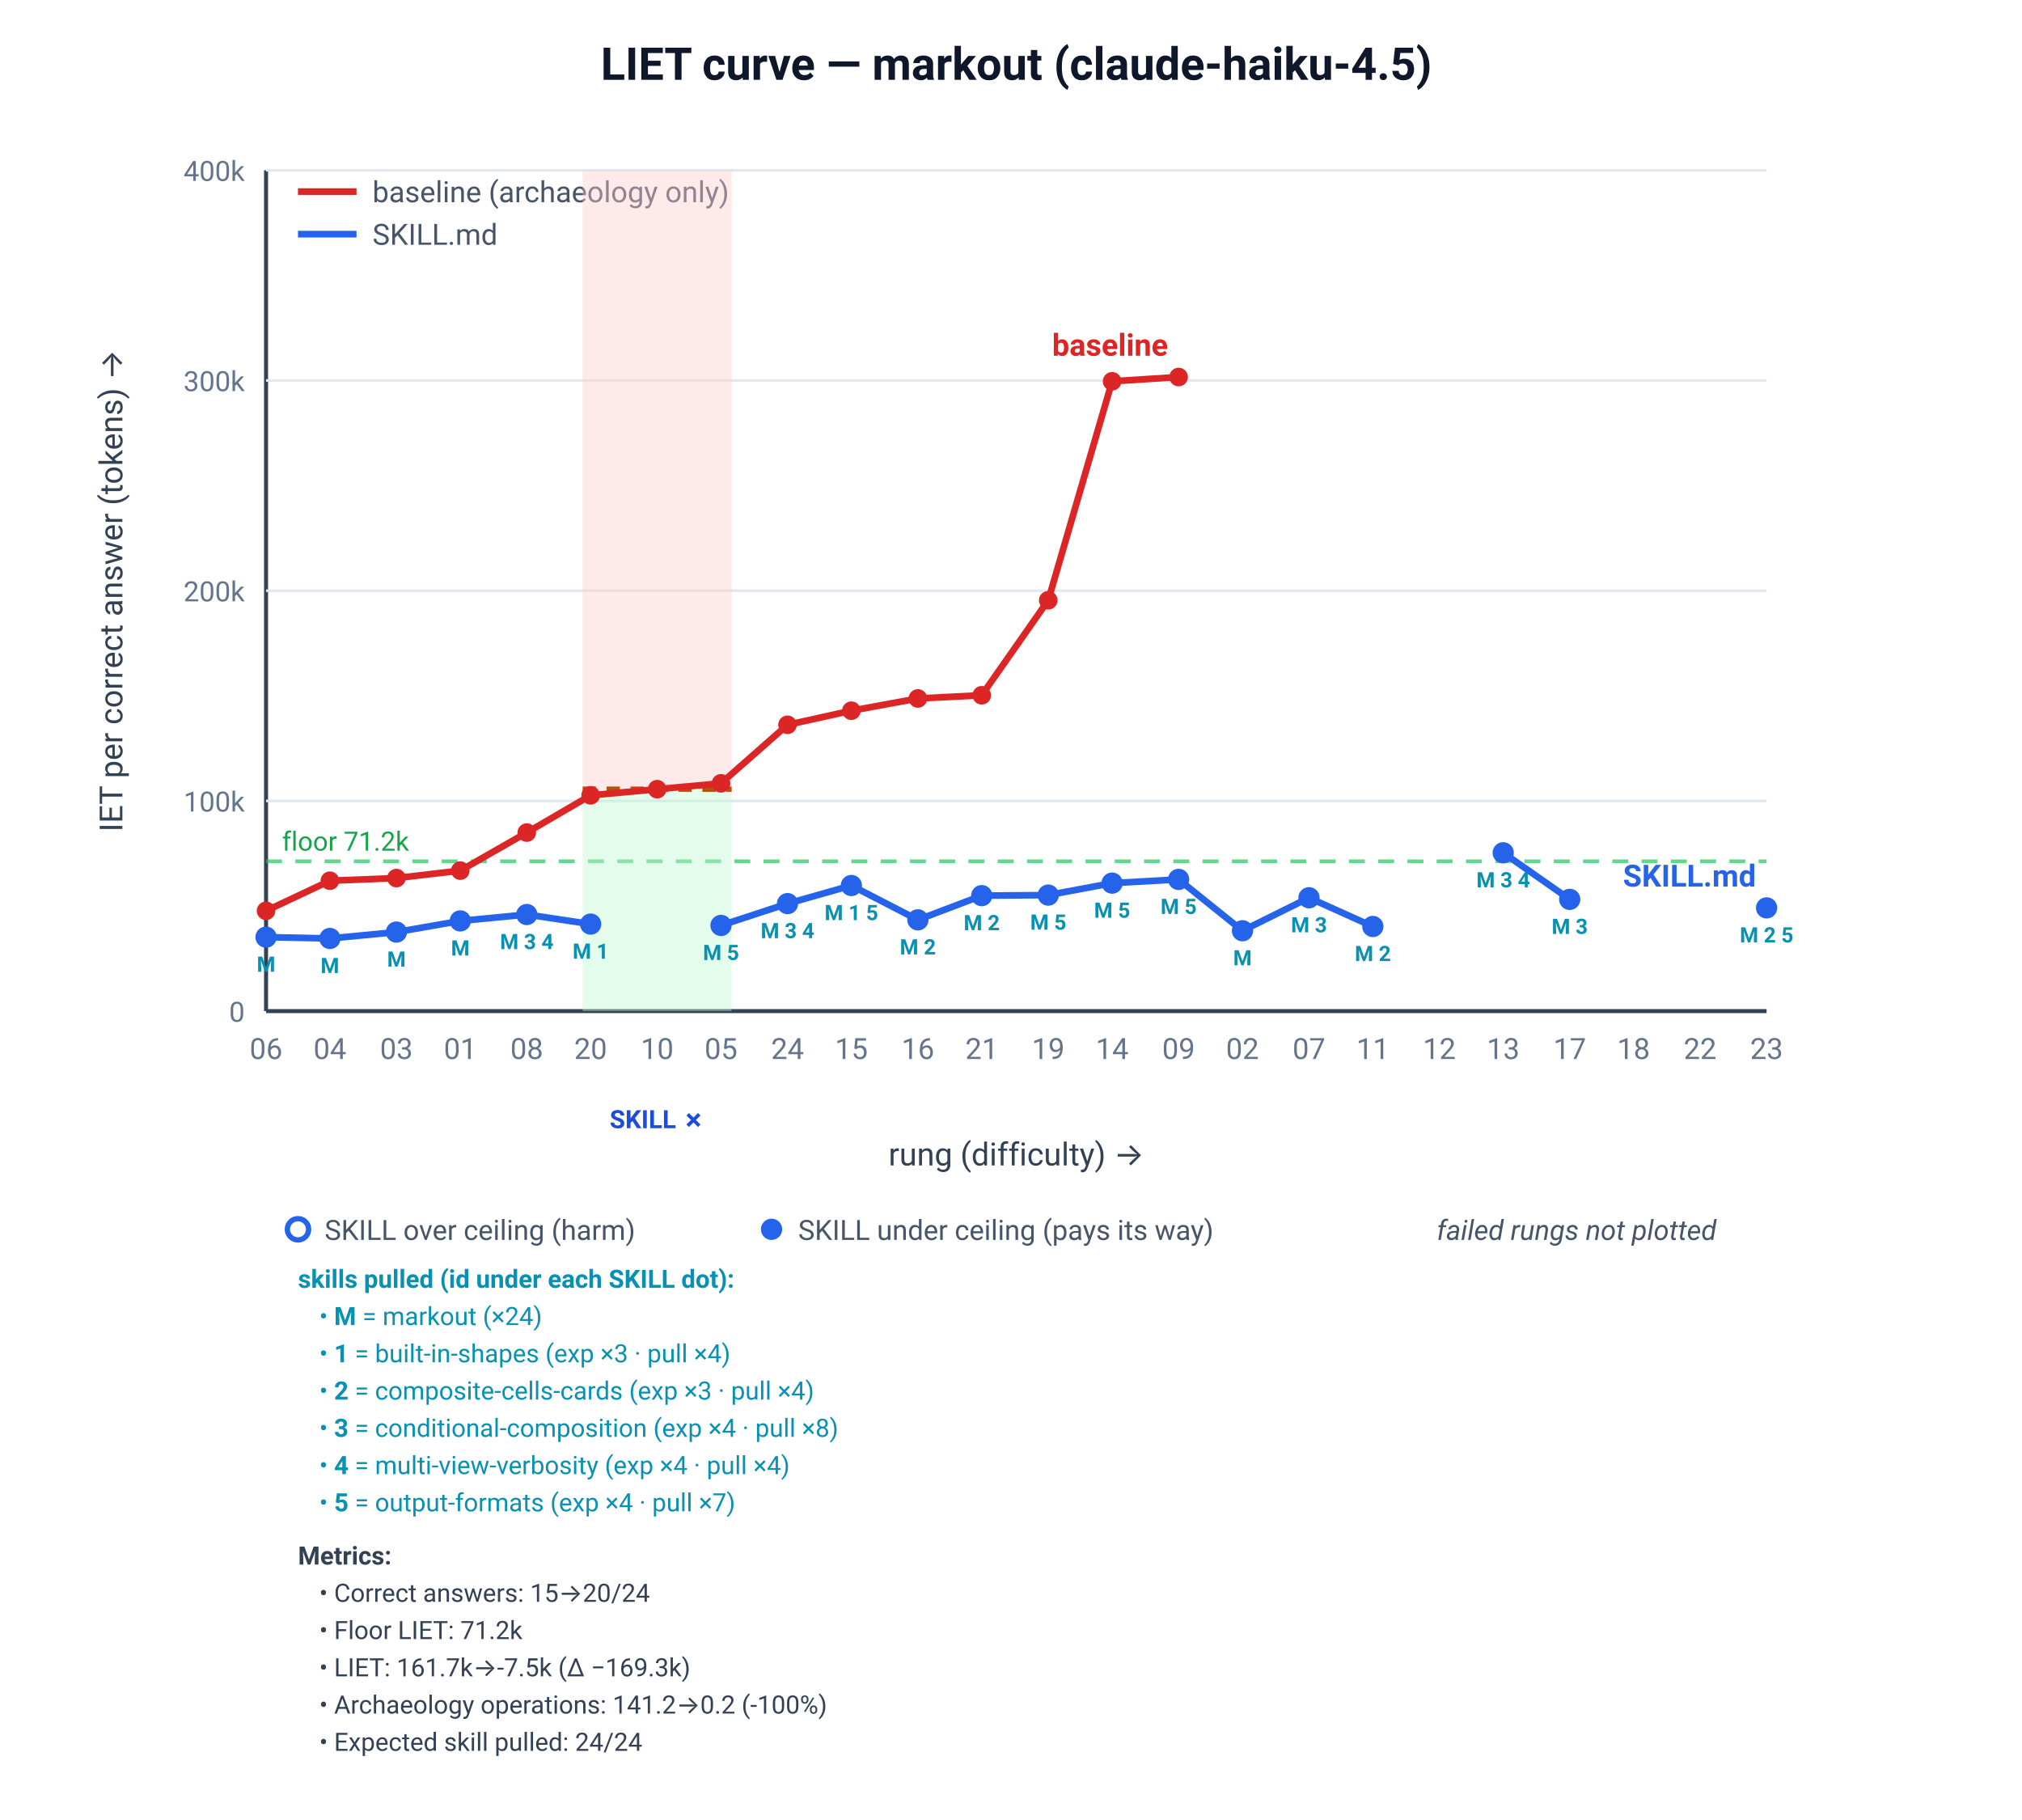
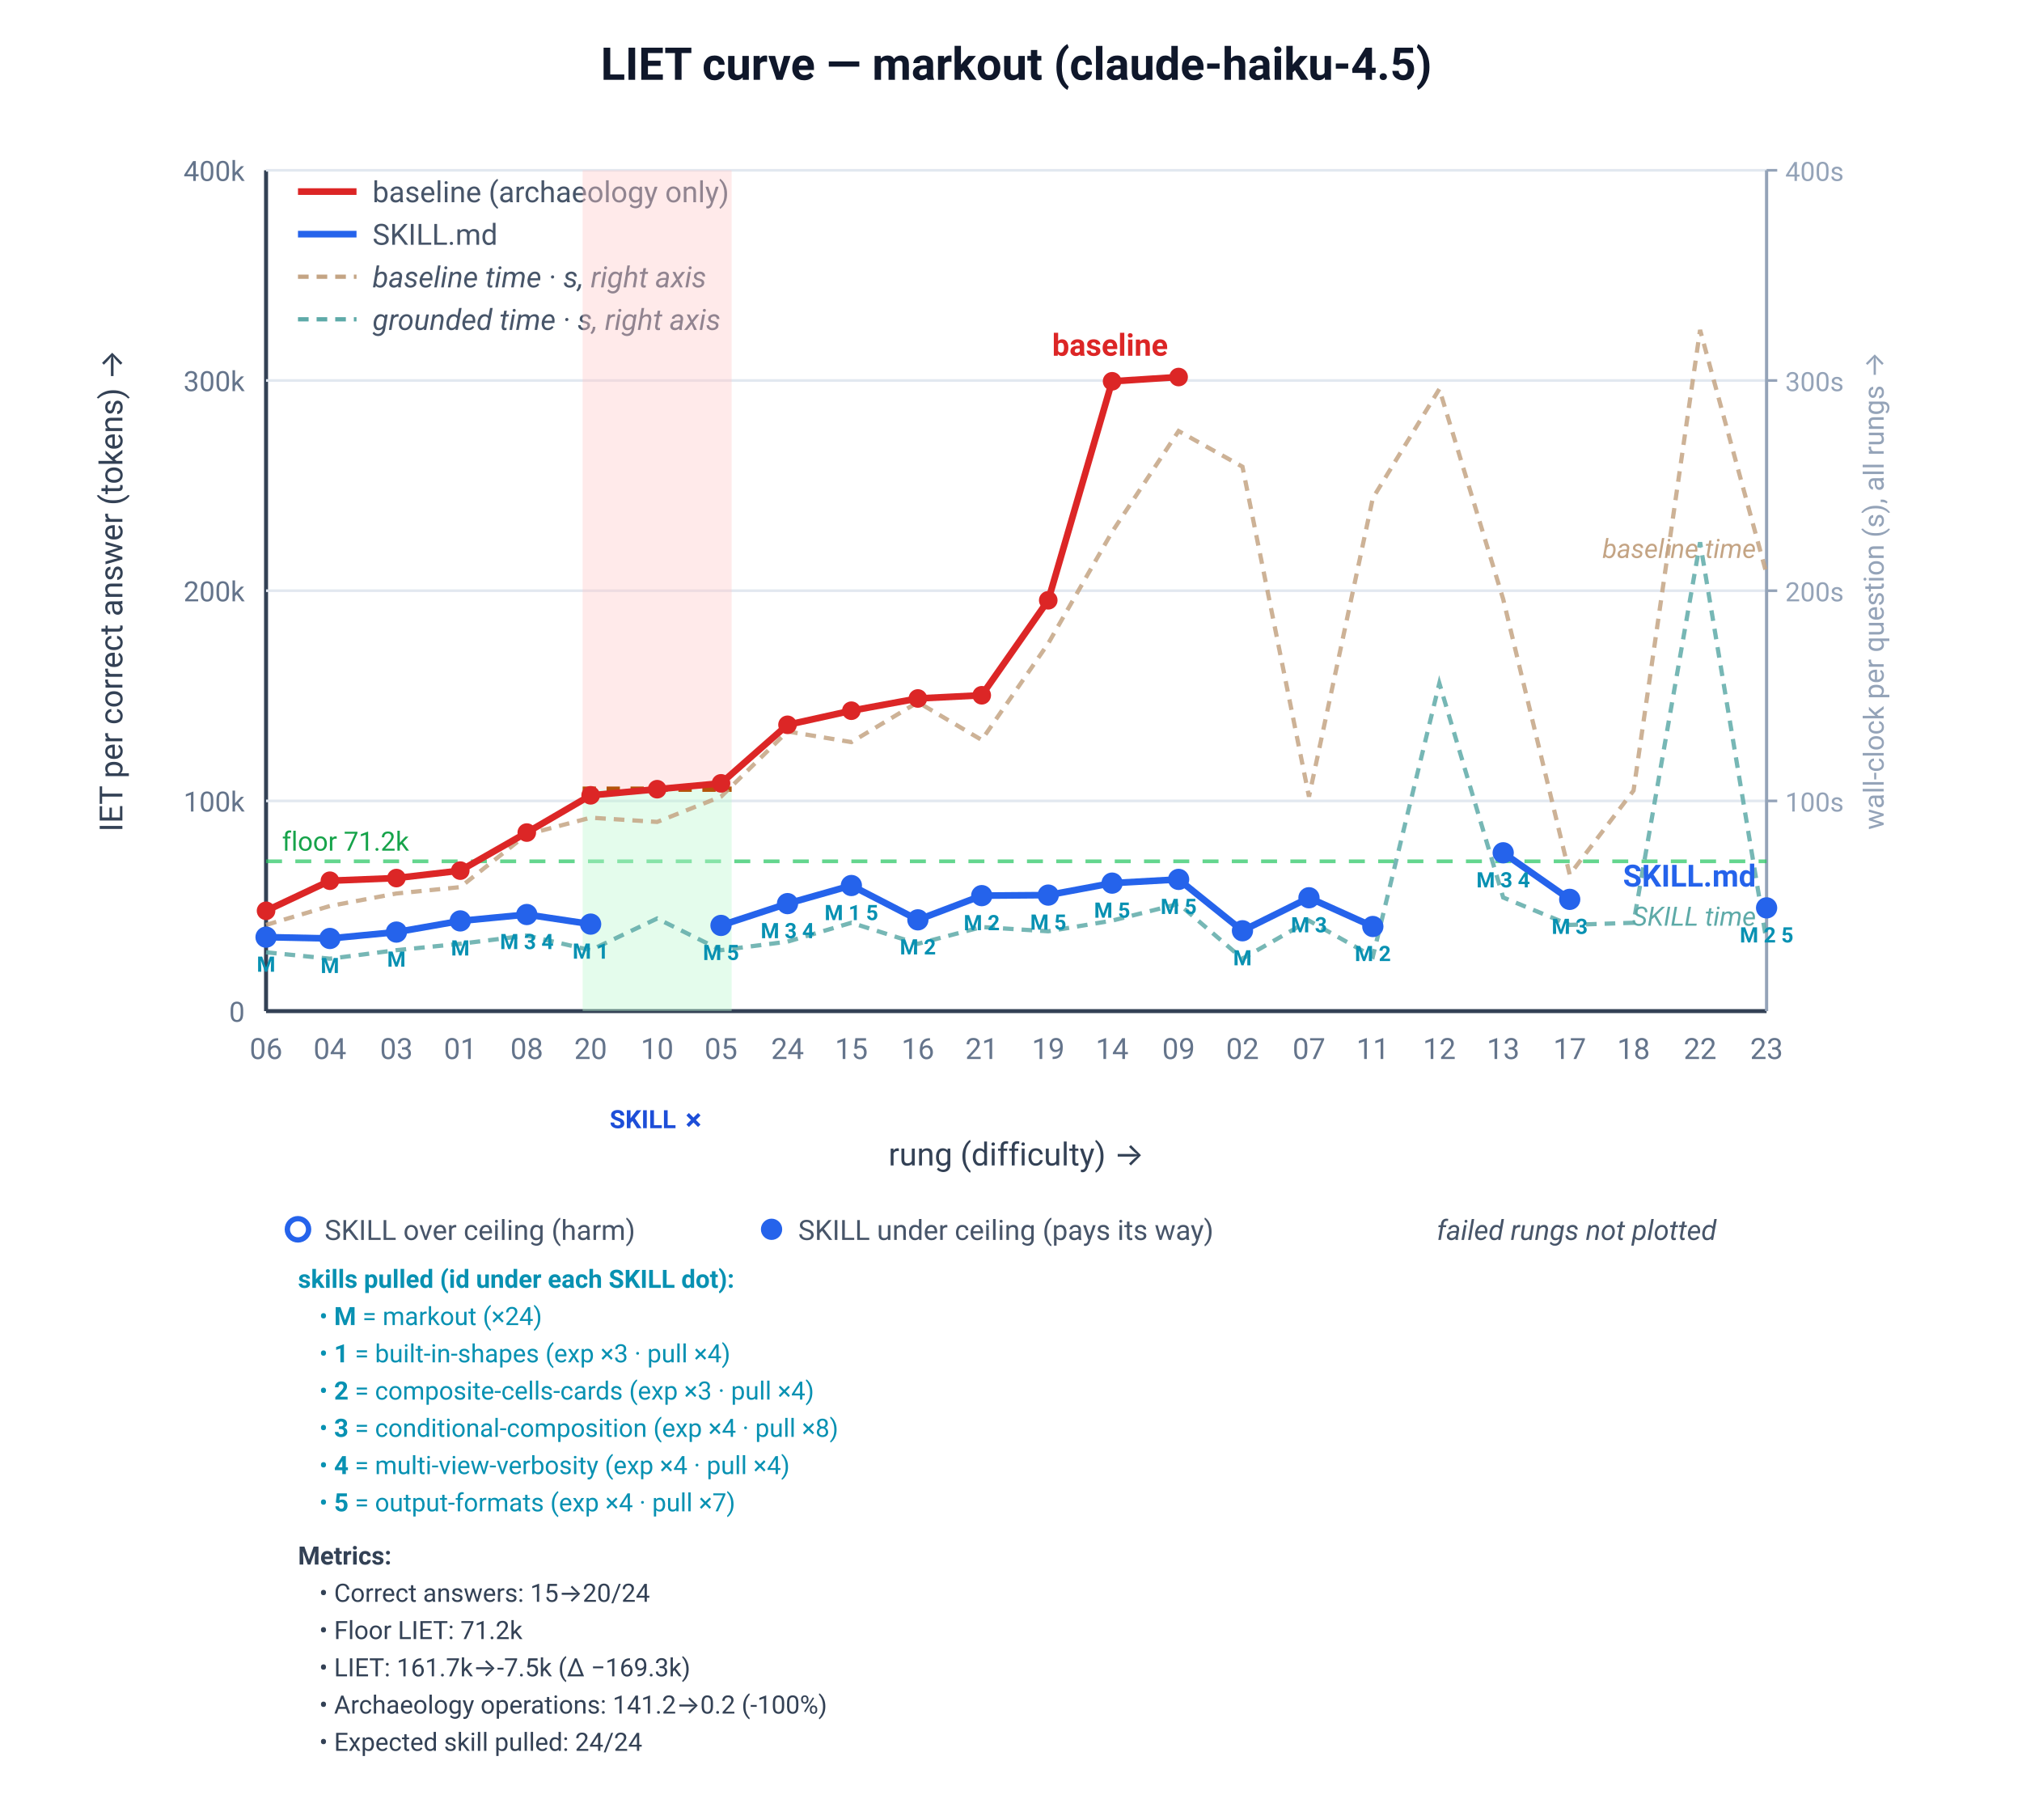
<svg xmlns="http://www.w3.org/2000/svg" viewBox="0 0 760 684" font-family="ui-sans-serif, system-ui, -apple-system, Segoe UI, Roboto, sans-serif">
  <rect width="760" height="684" fill="#ffffff" />
  <text x="382" y="30" text-anchor="middle" font-size="17" font-weight="700" fill="#0f172a">LIET curve — markout (claude-haiku-4.5)</text>
  <line x1="100" y1="380" x2="664" y2="380" stroke="#334155" stroke-width="1.5" />
  <line x1="100" y1="380" x2="100" y2="64" stroke="#334155" stroke-width="1.5" />
  <text x="92" y="384" text-anchor="end" font-size="10.5" fill="#64748b">0</text>
  <line x1="100" y1="301" x2="664" y2="301" stroke="#e2e8f0" stroke-width="1" />
  <text x="92" y="305" text-anchor="end" font-size="10.5" fill="#64748b">100k</text>
  <line x1="100" y1="222" x2="664" y2="222" stroke="#e2e8f0" stroke-width="1" />
  <text x="92" y="226" text-anchor="end" font-size="10.5" fill="#64748b">200k</text>
  <line x1="100" y1="143" x2="664" y2="143" stroke="#e2e8f0" stroke-width="1" />
  <text x="92" y="147" text-anchor="end" font-size="10.5" fill="#64748b">300k</text>
  <line x1="100" y1="64" x2="664" y2="64" stroke="#e2e8f0" stroke-width="1" />
  <text x="92" y="68" text-anchor="end" font-size="10.5" fill="#64748b">400k</text>
  <text x="382" y="438" text-anchor="middle" font-size="12" fill="#334155">rung (difficulty) →</text>
  <text x="46" y="222" text-anchor="middle" font-size="12" fill="#334155" transform="rotate(-90 46 222)">IET per correct answer (tokens) →</text>
+   <line x1="664" y1="380" x2="664" y2="64" stroke="#94a3b8" stroke-width="1.2" />
+   <line x1="664" y1="301" x2="668" y2="301" stroke="#94a3b8" stroke-width="1" />
+   <text x="671" y="305" text-anchor="start" font-size="10" fill="#94a3b8">100s</text>
+   <line x1="664" y1="222" x2="668" y2="222" stroke="#94a3b8" stroke-width="1" />
+   <text x="671" y="226" text-anchor="start" font-size="10" fill="#94a3b8">200s</text>
+   <line x1="664" y1="143" x2="668" y2="143" stroke="#94a3b8" stroke-width="1" />
+   <text x="671" y="147" text-anchor="start" font-size="10" fill="#94a3b8">300s</text>
+   <line x1="664" y1="64" x2="668" y2="64" stroke="#94a3b8" stroke-width="1" />
+   <text x="671" y="68" text-anchor="start" font-size="10" fill="#94a3b8">400s</text>
+   <text x="708" y="222" text-anchor="middle" font-size="10.5" fill="#94a3b8" transform="rotate(-90 708 222)">wall-clock per question (s), all rungs →</text>
  <line x1="100" y1="323.7" x2="664" y2="323.7" stroke="#22c55e" stroke-width="1.4" stroke-dasharray="6 5" opacity="0.7" />
  <text x="106" y="319.7" font-size="10" fill="#16a34a">floor 71.2k</text>
  <g font-size="11" fill="#475569">
    <line x1="112" y1="72" x2="134" y2="72" stroke="#dc2626" stroke-width="2.5" />
    <text x="140" y="76">baseline (archaeology only)</text>
    <line x1="112" y1="88" x2="134" y2="88" stroke="#2563eb" stroke-width="2.5" />
    <text x="140" y="92">SKILL.md</text>
+     <line x1="112" y1="104" x2="134" y2="104" stroke="#c4a484" stroke-width="1.6" stroke-dasharray="4 3" />
+     <text x="140" y="108" font-style="italic">baseline time · s, right axis</text>
+     <line x1="112" y1="120" x2="134" y2="120" stroke="#5eaaa8" stroke-width="1.6" stroke-dasharray="4 3" />
+     <text x="140" y="124" font-style="italic">grounded time · s, right axis</text>
  </g>
  <g font-size="11" fill="#64748b" text-anchor="middle">
    <text x="100" y="398">06</text>
    <text x="124" y="398">04</text>
    <text x="149" y="398">03</text>
    <text x="173" y="398">01</text>
    <text x="198" y="398">08</text>
    <text x="222" y="398">20</text>
    <text x="247" y="398">10</text>
    <text x="271" y="398">05</text>
    <text x="296" y="398">24</text>
    <text x="320" y="398">15</text>
    <text x="345" y="398">16</text>
    <text x="369" y="398">21</text>
    <text x="394" y="398">19</text>
    <text x="418" y="398">14</text>
    <text x="443" y="398">09</text>
    <text x="467" y="398">02</text>
    <text x="492" y="398">07</text>
    <text x="516" y="398">11</text>
    <text x="541" y="398">12</text>
    <text x="565" y="398">13</text>
    <text x="590" y="398">17</text>
    <text x="614" y="398">18</text>
    <text x="639" y="398">22</text>
    <text x="664" y="398">23</text>
  </g>
  <rect x="219" y="296.6" width="56" height="83.4" fill="#bbf7d0" opacity="0.4" />
  <rect x="219" y="64" width="56" height="232.6" fill="#fecaca" opacity="0.4" />
  <line x1="219" y1="296.6" x2="275" y2="296.6" stroke="#b45309" stroke-width="2" stroke-dasharray="5 4" />
  <text x="247" y="424" text-anchor="middle" font-size="9.5" font-weight="700" fill="#1d4ed8">SKILL ✗</text>
+   <polyline points="100,347.6 124,340.5 149,335.8 173,333.4 198,313.6 222,307.3 247,308.9 271,299.4 296,274.9 320,278.9 345,263.9 369,278.1 394,241.8 418,199.9 443,162 467,175.4 492,299.4 516,187.2 541,146.2 565,225.2 590,328.7 614,297.1 639,124 664,215.7" fill="none" stroke="#c4a484" stroke-width="1.6" stroke-dasharray="4 3" opacity="0.85" />
+   <text x="660" y="209.7" text-anchor="end" font-size="10" font-style="italic" fill="#c4a484">baseline time</text>
+   <polyline points="100,357.9 124,360.3 149,357.1 173,354.7 198,351.6 222,357.1 247,345.2 271,357.1 296,353.9 320,346.8 345,354.7 369,348.4 394,350 418,346 443,339.7 467,360.3 492,346 516,359.5 541,256.8 565,337.3 590,347.6 614,346.8 639,203.8 664,353.9" fill="none" stroke="#5eaaa8" stroke-width="1.6" stroke-dasharray="4 3" opacity="0.85" />
+   <text x="660" y="347.9" text-anchor="end" font-size="10" font-style="italic" fill="#5eaaa8">SKILL time</text>
  <polyline points="100,342.3 124,331 149,330 173,327.2 198,312.9 222,298.9 247,296.6 271,294.4 296,272.4 320,267.1 345,262.5 369,261.3 394,225.6 418,143.3 443,141.7" fill="none" stroke="#dc2626" stroke-width="2.5" />
  <circle cx="100" cy="342.3" r="3.5" fill="#dc2626" />
  <circle cx="124" cy="331" r="3.5" fill="#dc2626" />
  <circle cx="149" cy="330" r="3.5" fill="#dc2626" />
  <circle cx="173" cy="327.2" r="3.5" fill="#dc2626" />
  <circle cx="198" cy="312.9" r="3.5" fill="#dc2626" />
  <circle cx="222" cy="298.9" r="3.5" fill="#dc2626" />
  <circle cx="247" cy="296.6" r="3.5" fill="#dc2626" />
  <circle cx="271" cy="294.4" r="3.5" fill="#dc2626" />
  <circle cx="296" cy="272.4" r="3.5" fill="#dc2626" />
  <circle cx="320" cy="267.1" r="3.5" fill="#dc2626" />
  <circle cx="345" cy="262.5" r="3.5" fill="#dc2626" />
  <circle cx="369" cy="261.3" r="3.5" fill="#dc2626" />
  <circle cx="394" cy="225.6" r="3.5" fill="#dc2626" />
  <circle cx="418" cy="143.3" r="3.5" fill="#dc2626" />
  <circle cx="443" cy="141.7" r="3.5" fill="#dc2626" />
  <text x="439" y="133.7" text-anchor="end" font-size="11.5" font-weight="700" fill="#dc2626">baseline</text>
  <polyline points="100,352.2 124,352.7 149,350.3 173,346.1 198,343.7 222,347.3" fill="none" stroke="#2563eb" stroke-width="2.5" />
  <polyline points="271,347.8 296,339.6 320,332.8 345,345.7 369,336.6 394,336.4 418,331.9 443,330.5 467,349.8 492,337.4 516,348.2" fill="none" stroke="#2563eb" stroke-width="2.5" />
  <polyline points="565,320.5 590,338" fill="none" stroke="#2563eb" stroke-width="2.5" />
  <circle cx="100" cy="352.2" r="4" fill="#2563eb" />
  <circle cx="124" cy="352.7" r="4" fill="#2563eb" />
  <circle cx="149" cy="350.3" r="4" fill="#2563eb" />
  <circle cx="173" cy="346.1" r="4" fill="#2563eb" />
  <circle cx="198" cy="343.7" r="4" fill="#2563eb" />
  <circle cx="222" cy="347.3" r="4" fill="#2563eb" />
  <circle cx="271" cy="347.8" r="4" fill="#2563eb" />
  <circle cx="296" cy="339.6" r="4" fill="#2563eb" />
  <circle cx="320" cy="332.8" r="4" fill="#2563eb" />
  <circle cx="345" cy="345.7" r="4" fill="#2563eb" />
  <circle cx="369" cy="336.6" r="4" fill="#2563eb" />
  <circle cx="394" cy="336.4" r="4" fill="#2563eb" />
  <circle cx="418" cy="331.9" r="4" fill="#2563eb" />
  <circle cx="443" cy="330.5" r="4" fill="#2563eb" />
  <circle cx="467" cy="349.8" r="4" fill="#2563eb" />
  <circle cx="492" cy="337.4" r="4" fill="#2563eb" />
  <circle cx="516" cy="348.2" r="4" fill="#2563eb" />
  <circle cx="565" cy="320.5" r="4" fill="#2563eb" />
  <circle cx="590" cy="338" r="4" fill="#2563eb" />
  <circle cx="664" cy="341.2" r="4" fill="#2563eb" />
  <text x="660" y="333.2" text-anchor="end" font-size="11.5" font-weight="700" fill="#2563eb">SKILL.md</text>
  <g font-size="8" font-weight="700" fill="#0891b2" text-anchor="middle">
    <text x="100" y="365.2">M</text>
    <text x="124" y="365.7">M</text>
    <text x="149" y="363.3">M</text>
    <text x="173" y="359.1">M</text>
    <text x="198" y="356.7">M 3 4</text>
    <text x="222" y="360.3">M 1</text>
    <text x="271" y="360.8">M 5</text>
    <text x="296" y="352.6">M 3 4</text>
    <text x="320" y="345.8">M 1 5</text>
    <text x="345" y="358.7">M 2</text>
    <text x="369" y="349.6">M 2</text>
    <text x="394" y="349.4">M 5</text>
    <text x="418" y="344.9">M 5</text>
    <text x="443" y="343.5">M 5</text>
    <text x="467" y="362.8">M</text>
    <text x="492" y="350.4">M 3</text>
    <text x="516" y="361.2">M 2</text>
    <text x="565" y="333.5">M 3 4</text>
    <text x="590" y="351">M 3</text>
    <text x="664" y="354.2">M 2 5</text>
  </g>
  <g font-size="10.5" fill="#475569">
    <circle cx="112" cy="462" r="4" fill="none" stroke="#2563eb" stroke-width="2" />
    <text x="122" y="466">SKILL over ceiling (harm)</text>
    <circle cx="290" cy="462" r="4" fill="#2563eb" />
    <text x="300" y="466">SKILL under ceiling (pays its way)</text>
    <text x="540" y="466" font-style="italic">failed rungs not plotted</text>
  </g>
  <text x="112" y="484" font-size="9.5" font-weight="700" fill="#0891b2">skills pulled (id under each SKILL dot):</text>
  <g font-size="9.5" fill="#0891b2">
    <text x="120" y="498">• <tspan font-weight="700">M</tspan> = markout (×24)</text>
    <text x="120" y="512">• <tspan font-weight="700">1</tspan> = built-in-shapes (exp ×3 · pull ×4)</text>
    <text x="120" y="526">• <tspan font-weight="700">2</tspan> = composite-cells-cards (exp ×3 · pull ×4)</text>
    <text x="120" y="540">• <tspan font-weight="700">3</tspan> = conditional-composition (exp ×4 · pull ×8)</text>
    <text x="120" y="554">• <tspan font-weight="700">4</tspan> = multi-view-verbosity (exp ×4 · pull ×4)</text>
    <text x="120" y="568">• <tspan font-weight="700">5</tspan> = output-formats (exp ×4 · pull ×7)</text>
  </g>
  <text x="112" y="588" font-size="9.5" font-weight="700" fill="#334155">Metrics:</text>
  <g font-size="9.5" fill="#334155">
    <text x="120" y="602">• Correct answers: 15→20/24</text>
    <text x="120" y="616">• Floor LIET: 71.2k</text>
    <text x="120" y="630">• LIET: 161.7k→-7.5k (Δ −169.3k)</text>
    <text x="120" y="644">• Archaeology operations: 141.2→0.2 (-100%)</text>
    <text x="120" y="658">• Expected skill pulled: 24/24</text>
  </g>
</svg>
